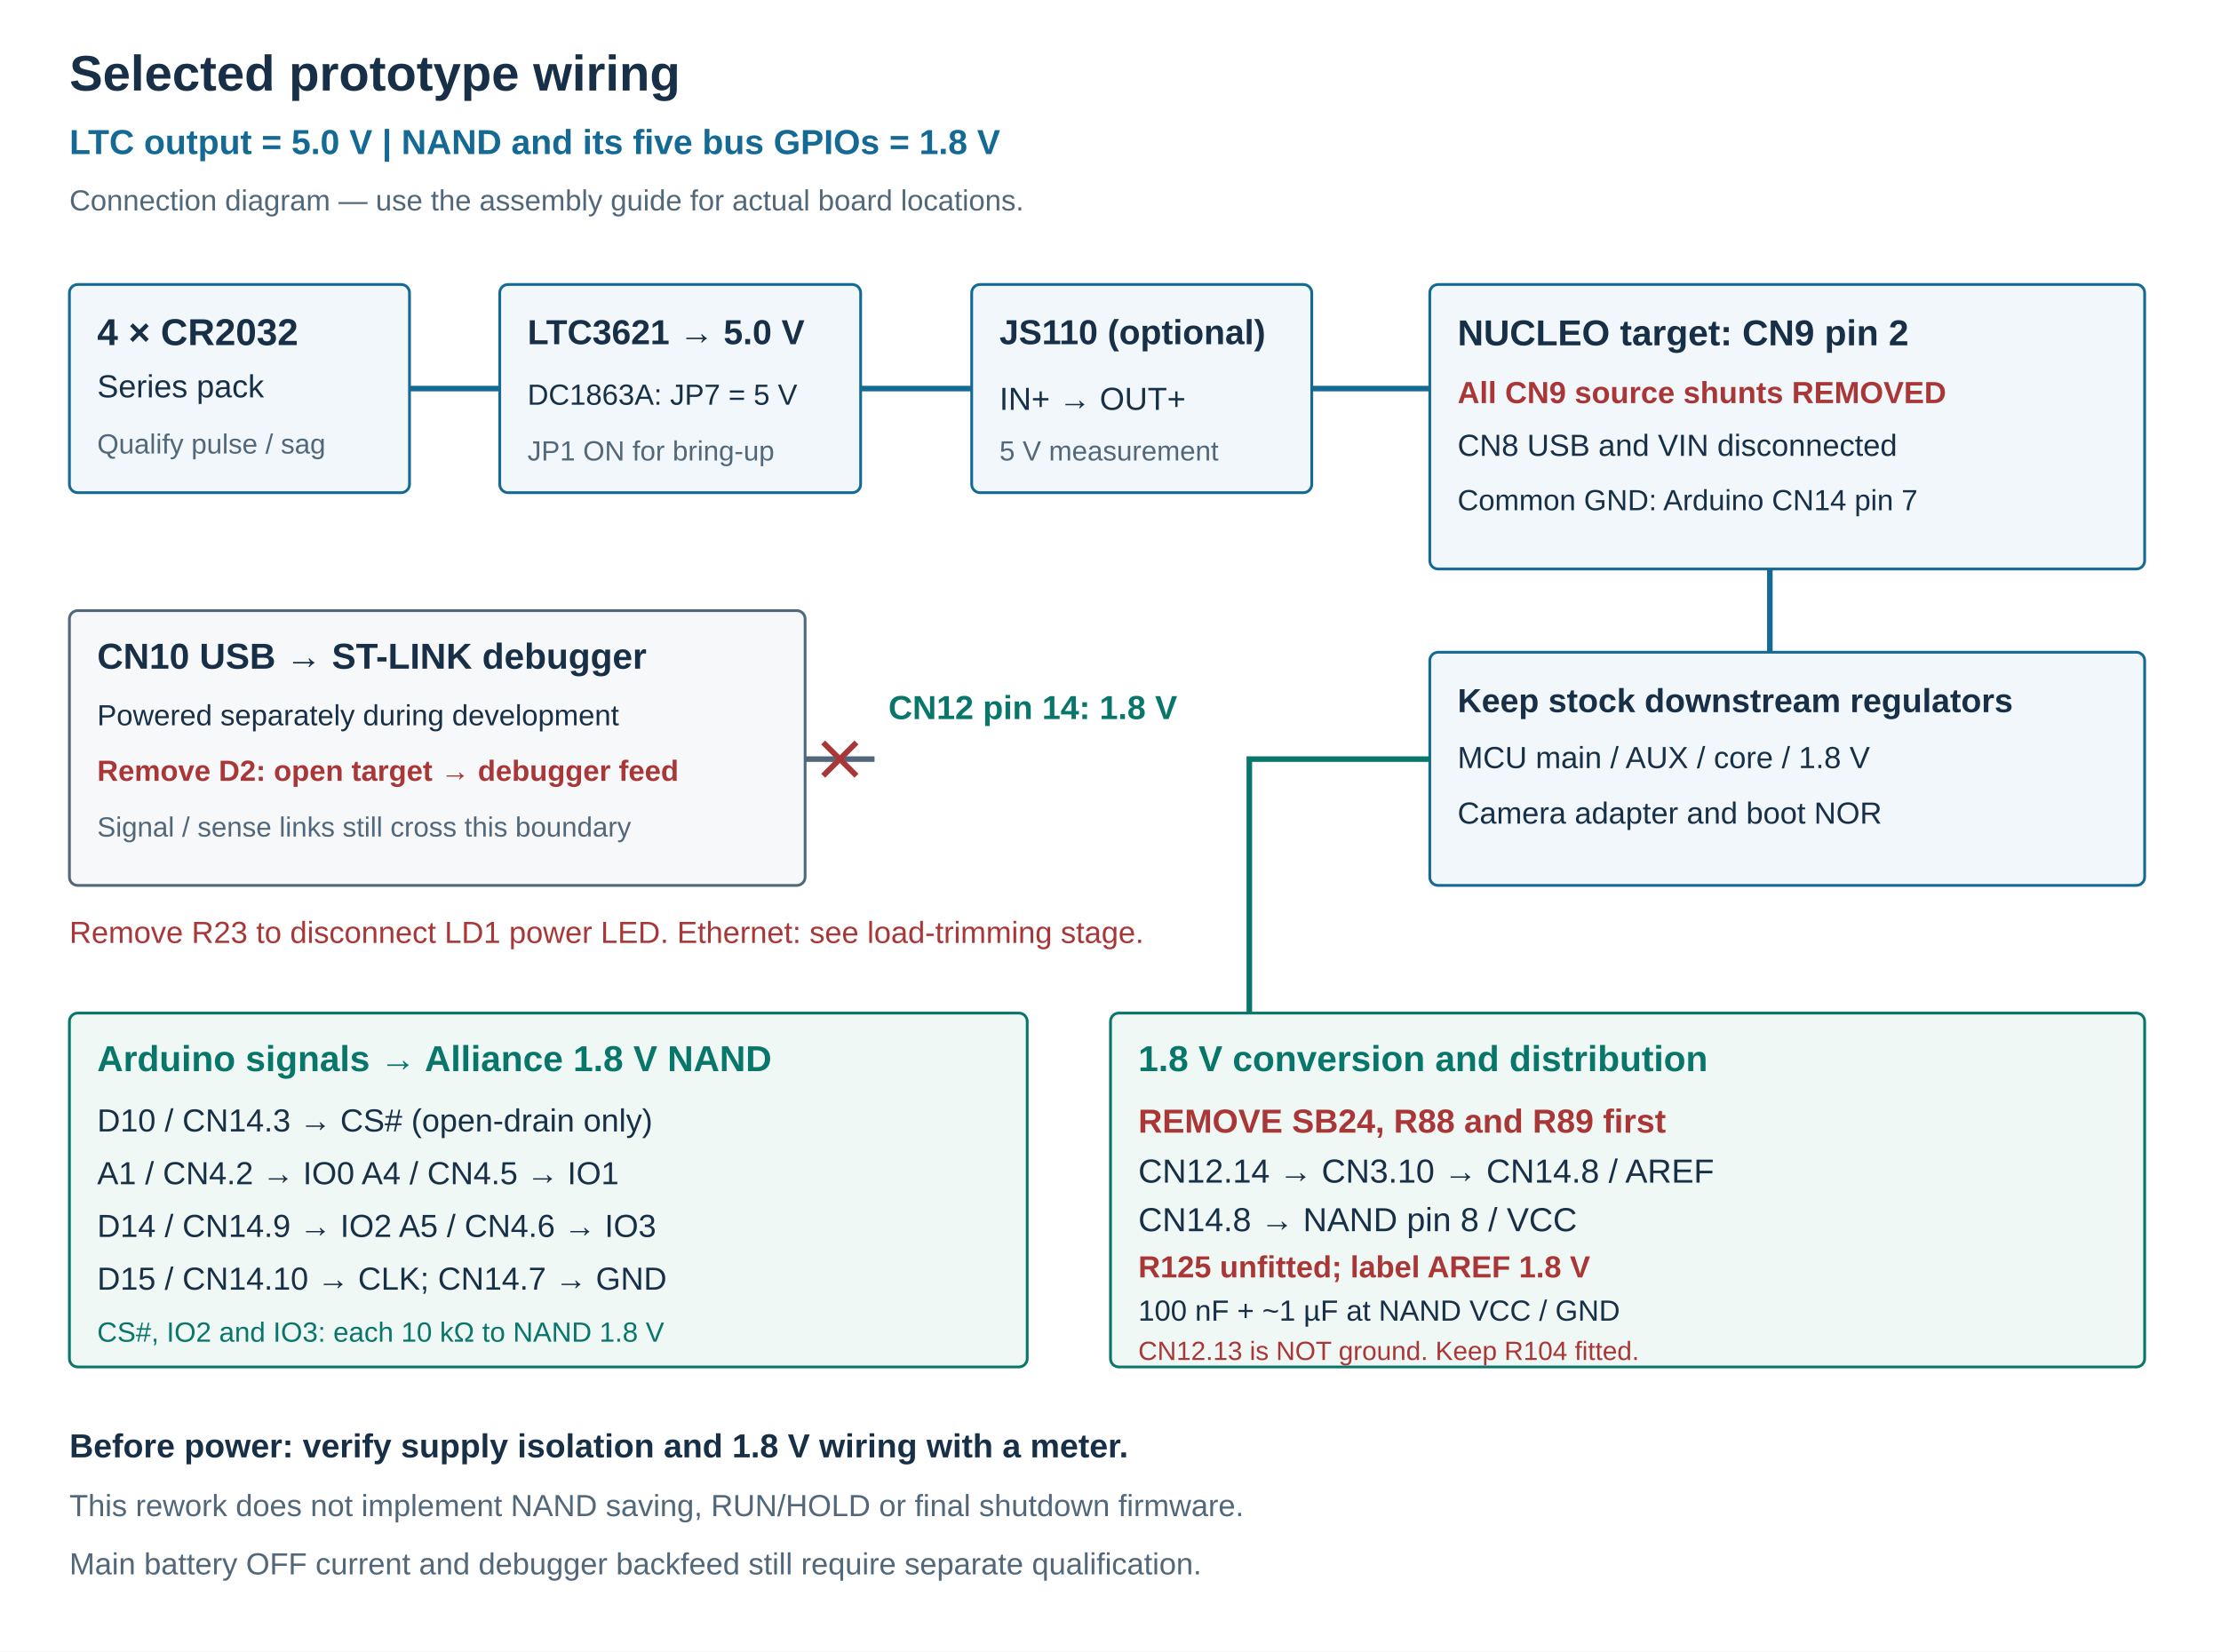
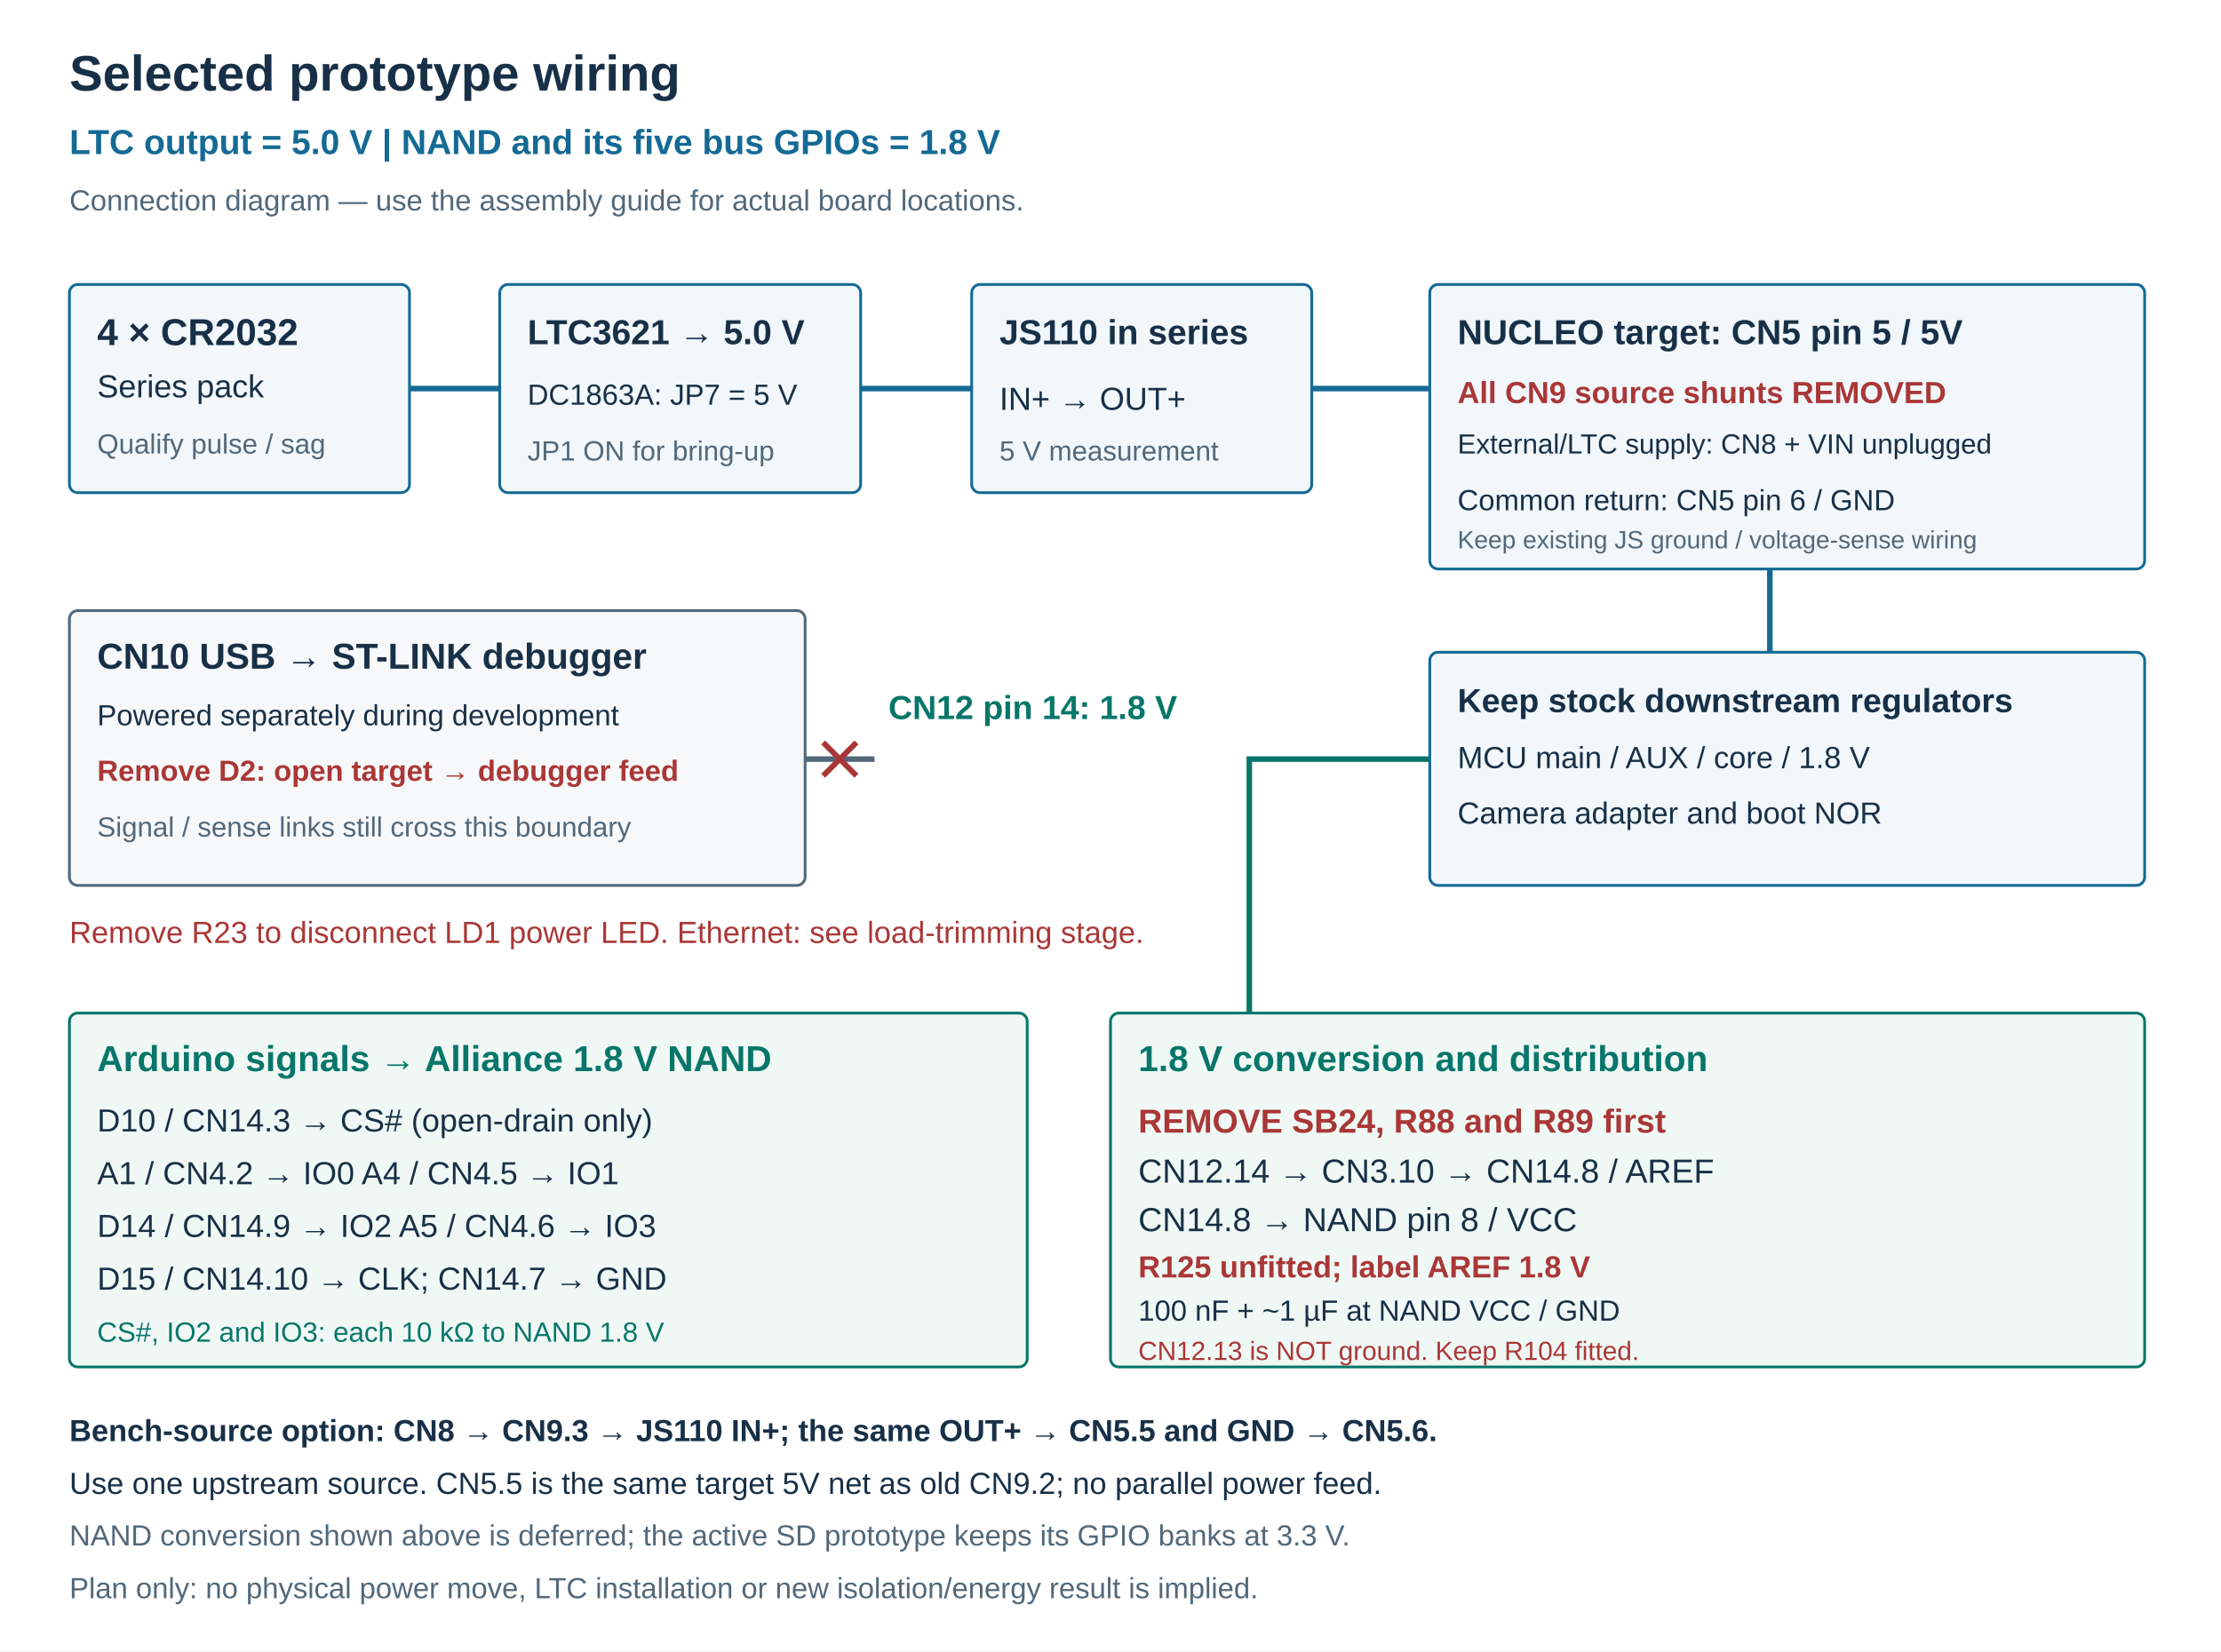
<svg xmlns="http://www.w3.org/2000/svg" width="1600" height="1190" viewBox="0 0 1600 1190">
  <rect width="100%" height="100%" fill="white" />
  <text x="50" y="65.24" font-family="Segoe UI,Arial,sans-serif" font-size="36" font-weight="700" fill="#183047">Selected prototype wiring</text>
  <text x="50" y="111.0" font-family="Segoe UI,Arial,sans-serif" font-size="25" font-weight="700" fill="#146a94">LTC output = 5.0 V  |  NAND and its five bus GPIOs = 1.8 V</text>
  <text x="50" y="151.64" font-family="Segoe UI,Arial,sans-serif" font-size="21" font-weight="400" fill="#52687a">Connection diagram — use the assembly guide for actual board locations.</text>
  <rect x="50" y="205" width="245" height="150" rx="6" fill="#f1f7fb" stroke="#146a94" stroke-width="2" />
  <text x="70" y="248.68" font-family="Segoe UI,Arial,sans-serif" font-size="27" font-weight="700" fill="#183047">4 × CR2032</text>
  <text x="70" y="286.32" font-family="Segoe UI,Arial,sans-serif" font-size="23" font-weight="400" fill="#183047">Series pack</text>
  <text x="70" y="326.8" font-family="Segoe UI,Arial,sans-serif" font-size="20" font-weight="400" fill="#52687a">Qualify pulse / sag</text>
  <polyline points="295,280 360,280" fill="none" stroke="#146a94" stroke-width="4" />
  <rect x="360" y="205" width="260" height="150" rx="6" fill="#f1f7fb" stroke="#146a94" stroke-width="2" />
  <text x="380" y="248.0" font-family="Segoe UI,Arial,sans-serif" font-size="25" font-weight="700" fill="#183047">LTC3621 → 5.0 V</text>
  <text x="380" y="291.64" font-family="Segoe UI,Arial,sans-serif" font-size="21" font-weight="400" fill="#183047">DC1863A: JP7 = 5 V</text>
  <text x="380" y="331.8" font-family="Segoe UI,Arial,sans-serif" font-size="20" font-weight="400" fill="#52687a">JP1 ON for bring-up</text>
  <polyline points="620,280 700,280" fill="none" stroke="#146a94" stroke-width="4" />
  <rect x="700" y="205" width="245" height="150" rx="6" fill="#f1f7fb" stroke="#146a94" stroke-width="2" />
-   <text x="720" y="248.0" font-family="Segoe UI,Arial,sans-serif" font-size="25" font-weight="700" fill="#183047">JS110 (optional)</text>
+   <text x="720" y="248.0" font-family="Segoe UI,Arial,sans-serif" font-size="25" font-weight="700" fill="#183047">JS110 in series</text>
  <text x="720" y="295.32" font-family="Segoe UI,Arial,sans-serif" font-size="23" font-weight="400" fill="#183047">IN+ → OUT+</text>
  <text x="720" y="331.8" font-family="Segoe UI,Arial,sans-serif" font-size="20" font-weight="400" fill="#52687a">5 V measurement</text>
  <polyline points="945,280 1030,280" fill="none" stroke="#146a94" stroke-width="4" />
  <rect x="1030" y="205" width="515" height="205" rx="6" fill="#f1f7fb" stroke="#146a94" stroke-width="2" />
-   <text x="1050" y="248.84" font-family="Segoe UI,Arial,sans-serif" font-size="26" font-weight="700" fill="#183047">NUCLEO target: CN9 pin 2</text>
+   <text x="1050" y="248.0" font-family="Segoe UI,Arial,sans-serif" font-size="25" font-weight="700" fill="#183047">NUCLEO target: CN5 pin 5 / 5V</text>
  <text x="1050" y="290.48" font-family="Segoe UI,Arial,sans-serif" font-size="22" font-weight="700" fill="#aa3737">All CN9 source shunts REMOVED</text>
-   <text x="1050" y="328.48" font-family="Segoe UI,Arial,sans-serif" font-size="22" font-weight="400" fill="#183047">CN8 USB and VIN disconnected</text>
-   <text x="1050" y="367.64" font-family="Segoe UI,Arial,sans-serif" font-size="21" font-weight="400" fill="#183047">Common GND: Arduino CN14 pin 7</text>
+   <text x="1050" y="326.8" font-family="Segoe UI,Arial,sans-serif" font-size="20" font-weight="400" fill="#183047">External/LTC supply: CN8 + VIN unplugged</text>
+   <text x="1050" y="367.64" font-family="Segoe UI,Arial,sans-serif" font-size="21" font-weight="400" fill="#183047">Common return: CN5 pin 6 / GND</text>
+   <text x="1050" y="395.12" font-family="Segoe UI,Arial,sans-serif" font-size="18" font-weight="400" fill="#52687a">Keep existing JS ground / voltage-sense wiring</text>
  <polyline points="1275,410 1275,470" fill="none" stroke="#146a94" stroke-width="4" />
  <rect x="1030" y="470" width="515" height="168" rx="6" fill="#f1f7fb" stroke="#146a94" stroke-width="2" />
  <text x="1050" y="513.16" font-family="Segoe UI,Arial,sans-serif" font-size="24" font-weight="700" fill="#183047">Keep stock downstream regulators</text>
  <text x="1050" y="553.48" font-family="Segoe UI,Arial,sans-serif" font-size="22" font-weight="400" fill="#183047">MCU main / AUX / core / 1.8 V</text>
  <text x="1050" y="593.48" font-family="Segoe UI,Arial,sans-serif" font-size="22" font-weight="400" fill="#183047">Camera adapter and boot NOR</text>
  <polyline points="1030,547 900,547 900,730" fill="none" stroke="#08766a" stroke-width="4" />
  <text x="640" y="518.16" font-family="Segoe UI,Arial,sans-serif" font-size="24" font-weight="700" fill="#08766a">CN12 pin 14: 1.8 V</text>
  <rect x="50" y="440" width="530" height="198" rx="6" fill="#f7f8fa" stroke="#52687a" stroke-width="2" />
  <text x="70" y="481.84" font-family="Segoe UI,Arial,sans-serif" font-size="26" font-weight="700" fill="#183047">CN10 USB → ST-LINK debugger</text>
  <text x="70" y="522.64" font-family="Segoe UI,Arial,sans-serif" font-size="21" font-weight="400" fill="#183047">Powered separately during development</text>
  <text x="70" y="562.64" font-family="Segoe UI,Arial,sans-serif" font-size="21" font-weight="700" fill="#aa3737">Remove D2: open target → debugger feed</text>
  <text x="70" y="602.8" font-family="Segoe UI,Arial,sans-serif" font-size="20" font-weight="400" fill="#52687a">Signal / sense links still cross this boundary</text>
  <polyline points="580,547 630,547" fill="none" stroke="#52687a" stroke-width="4" />
  <polyline points="593,535 617,559" fill="none" stroke="#aa3737" stroke-width="4" />
  <polyline points="593,559 617,535" fill="none" stroke="#aa3737" stroke-width="4" />
  <text x="50" y="679.48" font-family="Segoe UI,Arial,sans-serif" font-size="22" font-weight="400" fill="#aa3737">Remove R23 to disconnect LD1 power LED. Ethernet: see load-trimming stage.</text>
  <rect x="50" y="730" width="690" height="255" rx="6" fill="#f0f8f5" stroke="#08766a" stroke-width="2" />
  <text x="70" y="771.84" font-family="Segoe UI,Arial,sans-serif" font-size="26" font-weight="700" fill="#08766a">Arduino signals → Alliance 1.8 V NAND</text>
  <text x="70" y="815.32" font-family="Segoe UI,Arial,sans-serif" font-size="23" font-weight="400" fill="#183047">D10 / CN14.3 → CS# (open-drain only)</text>
  <text x="70" y="853.32" font-family="Segoe UI,Arial,sans-serif" font-size="23" font-weight="400" fill="#183047">A1 / CN4.2 → IO0       A4 / CN4.5 → IO1</text>
  <text x="70" y="891.32" font-family="Segoe UI,Arial,sans-serif" font-size="23" font-weight="400" fill="#183047">D14 / CN14.9 → IO2    A5 / CN4.6 → IO3</text>
  <text x="70" y="929.32" font-family="Segoe UI,Arial,sans-serif" font-size="23" font-weight="400" fill="#183047">D15 / CN14.10 → CLK; CN14.7 → GND</text>
  <text x="70" y="966.8" font-family="Segoe UI,Arial,sans-serif" font-size="20" font-weight="400" fill="#08766a">CS#, IO2 and IO3: each 10 kΩ to NAND 1.8 V</text>
  <rect x="800" y="730" width="745" height="255" rx="6" fill="#f0f8f5" stroke="#08766a" stroke-width="2" />
  <text x="820" y="771.84" font-family="Segoe UI,Arial,sans-serif" font-size="26" font-weight="700" fill="#08766a">1.8 V conversion and distribution</text>
  <text x="820" y="816.16" font-family="Segoe UI,Arial,sans-serif" font-size="24" font-weight="700" fill="#aa3737">REMOVE SB24, R88 and R89 first</text>
  <text x="820" y="852.16" font-family="Segoe UI,Arial,sans-serif" font-size="24" font-weight="400" fill="#183047">CN12.14 → CN3.10 → CN14.8 / AREF</text>
  <text x="820" y="887.16" font-family="Segoe UI,Arial,sans-serif" font-size="24" font-weight="400" fill="#183047">CN14.8 → NAND pin 8 / VCC</text>
  <text x="820" y="920.48" font-family="Segoe UI,Arial,sans-serif" font-size="22" font-weight="700" fill="#aa3737">R125 unfitted; label AREF 1.8 V</text>
  <text x="820" y="951.64" font-family="Segoe UI,Arial,sans-serif" font-size="21" font-weight="400" fill="#183047">100 nF + ~1 µF at NAND VCC / GND</text>
  <text x="820" y="979.96" font-family="Segoe UI,Arial,sans-serif" font-size="19" font-weight="400" fill="#aa3737">CN12.13 is NOT ground. Keep R104 fitted.</text>
-   <text x="50" y="1050.16" font-family="Segoe UI,Arial,sans-serif" font-size="24" font-weight="700" fill="#183047">Before power: verify supply isolation and 1.8 V wiring with a meter.</text>
-   <text x="50" y="1092.48" font-family="Segoe UI,Arial,sans-serif" font-size="22" font-weight="400" fill="#52687a">This rework does not implement NAND saving, RUN/HOLD or final shutdown firmware.</text>
-   <text x="50" y="1134.48" font-family="Segoe UI,Arial,sans-serif" font-size="22" font-weight="400" fill="#52687a">Main battery OFF current and debugger backfeed still require separate qualification.</text>
+   <text x="50" y="1038.48" font-family="Segoe UI,Arial,sans-serif" font-size="22" font-weight="700" fill="#183047">Bench-source option: CN8 → CN9.3 → JS110 IN+; the same OUT+ → CN5.5 and GND → CN5.6.</text>
+   <text x="50" y="1076.48" font-family="Segoe UI,Arial,sans-serif" font-size="22" font-weight="400" fill="#183047">Use one upstream source. CN5.5 is the same target 5V net as old CN9.2; no parallel power feed.</text>
+   <text x="50" y="1113.64" font-family="Segoe UI,Arial,sans-serif" font-size="21" font-weight="400" fill="#52687a">NAND conversion shown above is deferred; the active SD prototype keeps its GPIO banks at 3.3 V.</text>
+   <text x="50" y="1151.64" font-family="Segoe UI,Arial,sans-serif" font-size="21" font-weight="400" fill="#52687a">Plan only: no physical power move, LTC installation or new isolation/energy result is implied.</text>
</svg>
